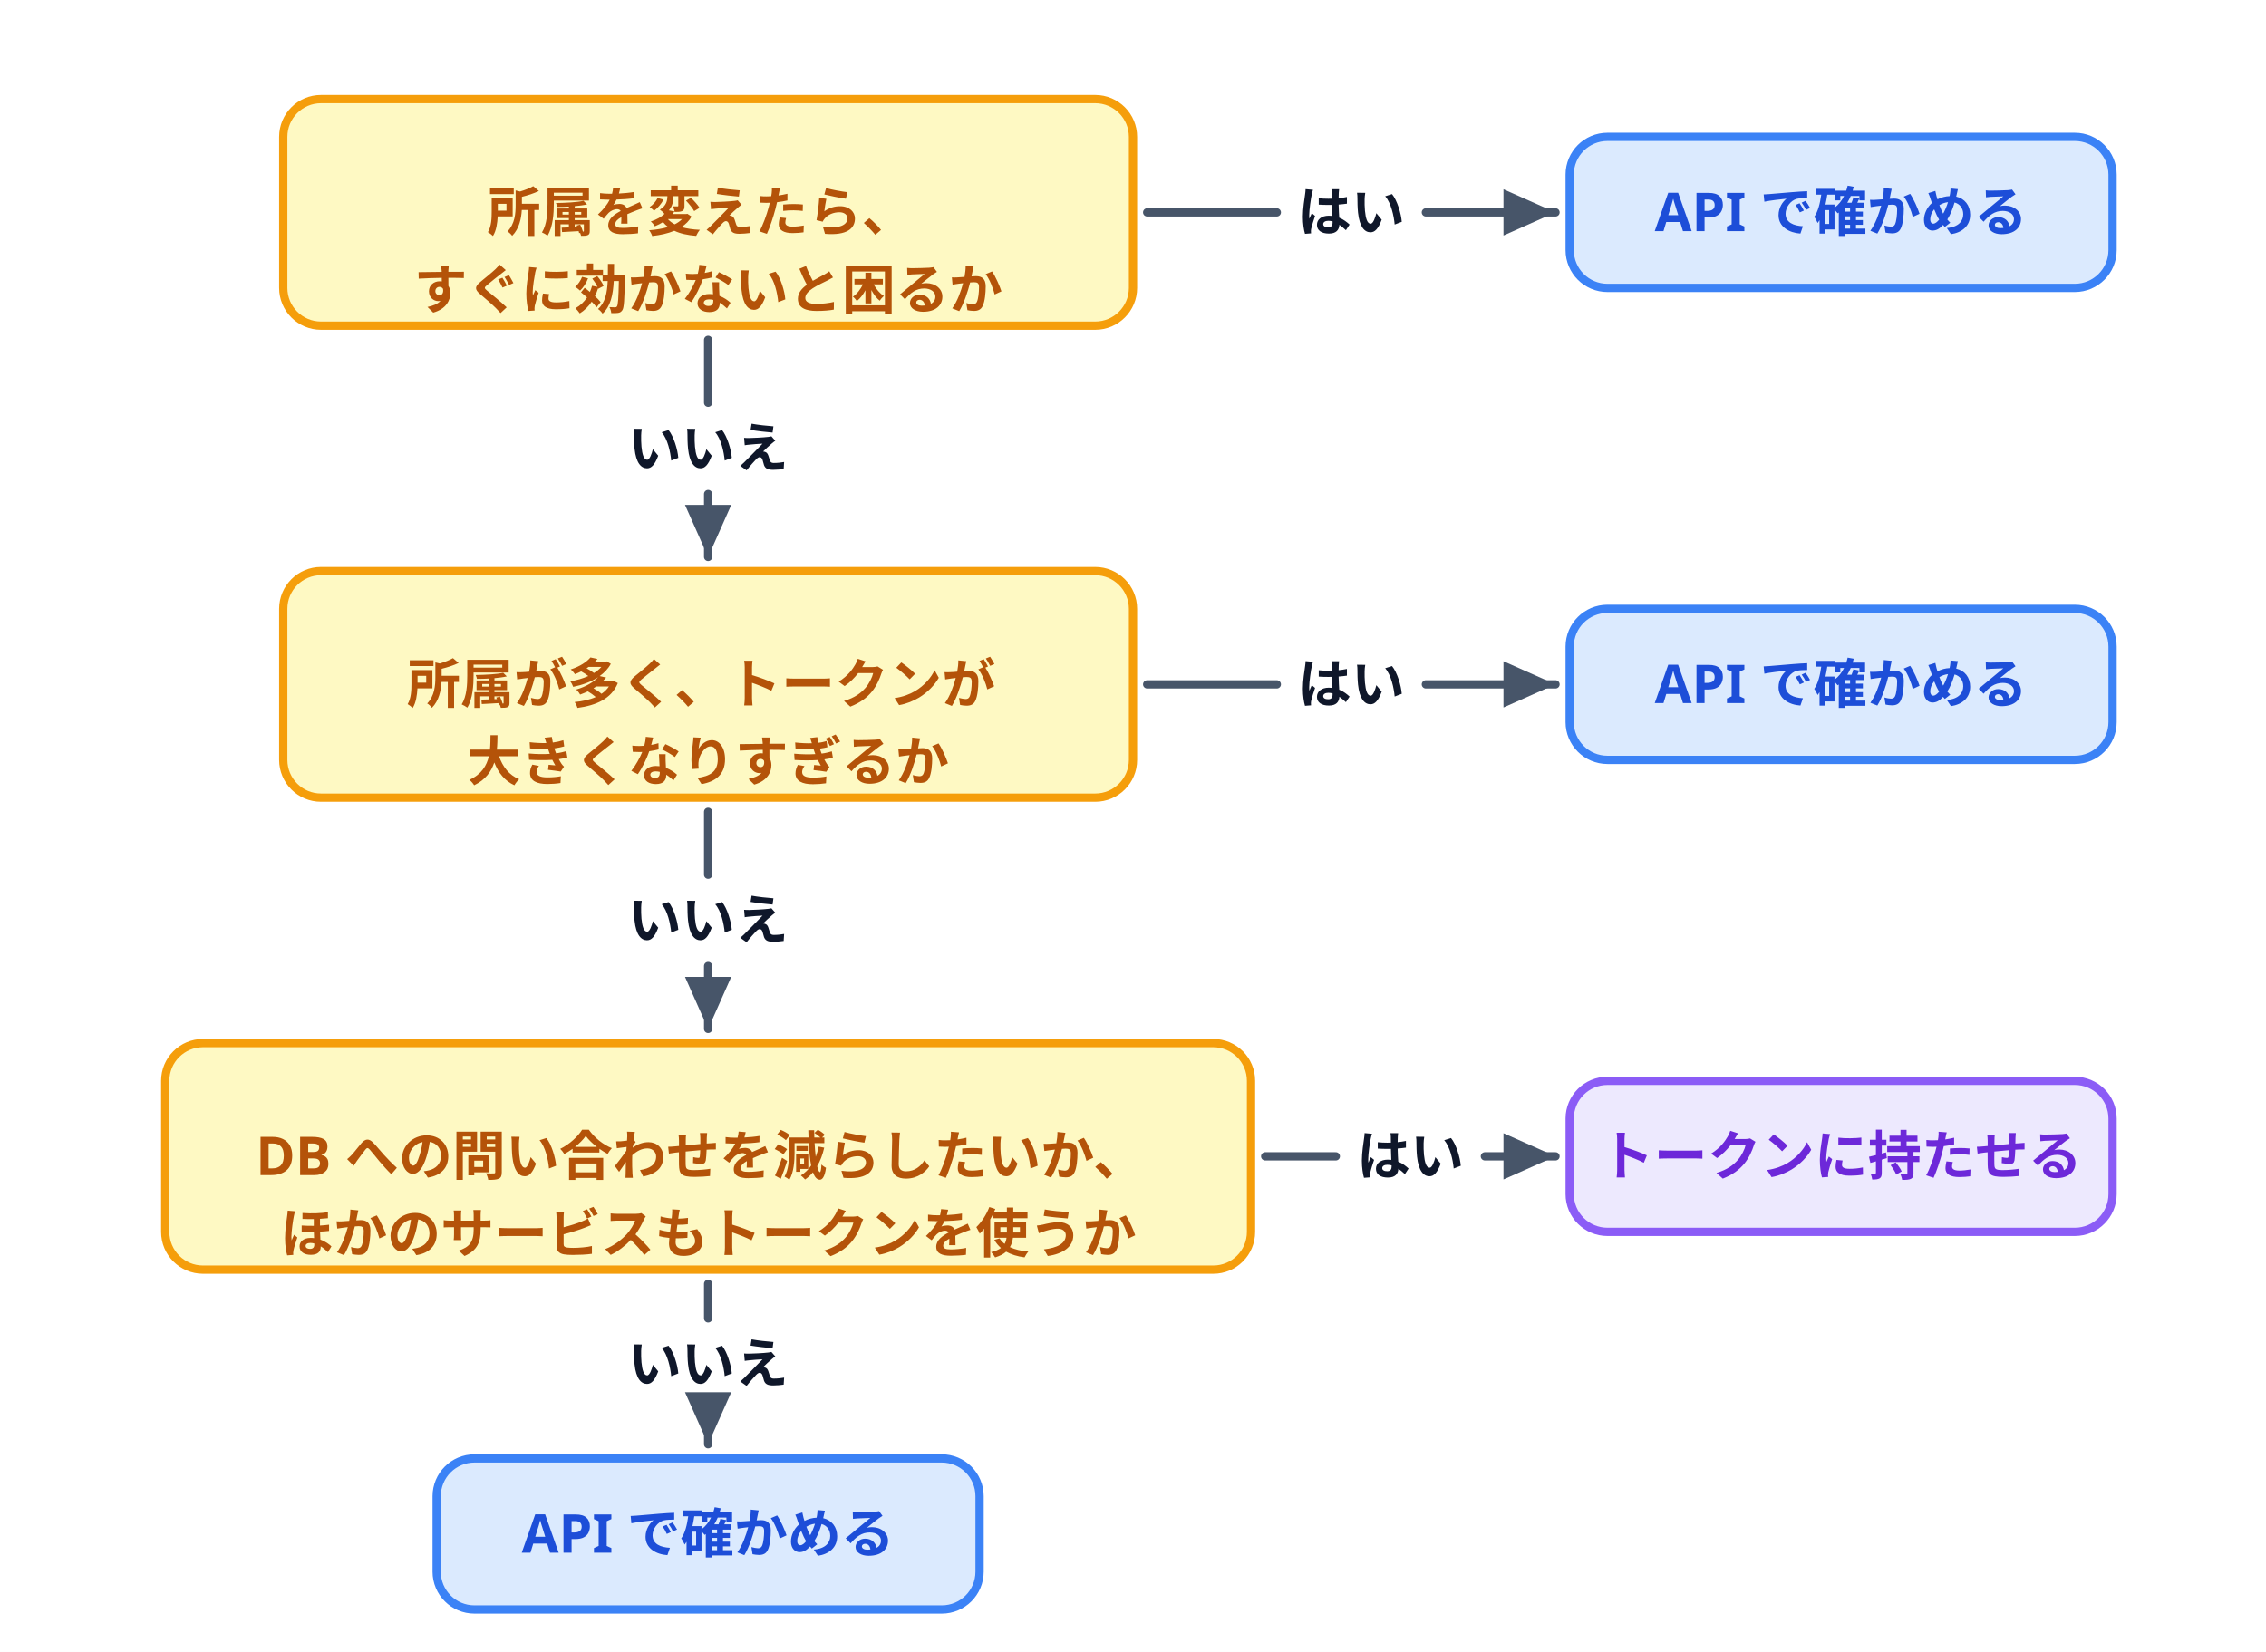
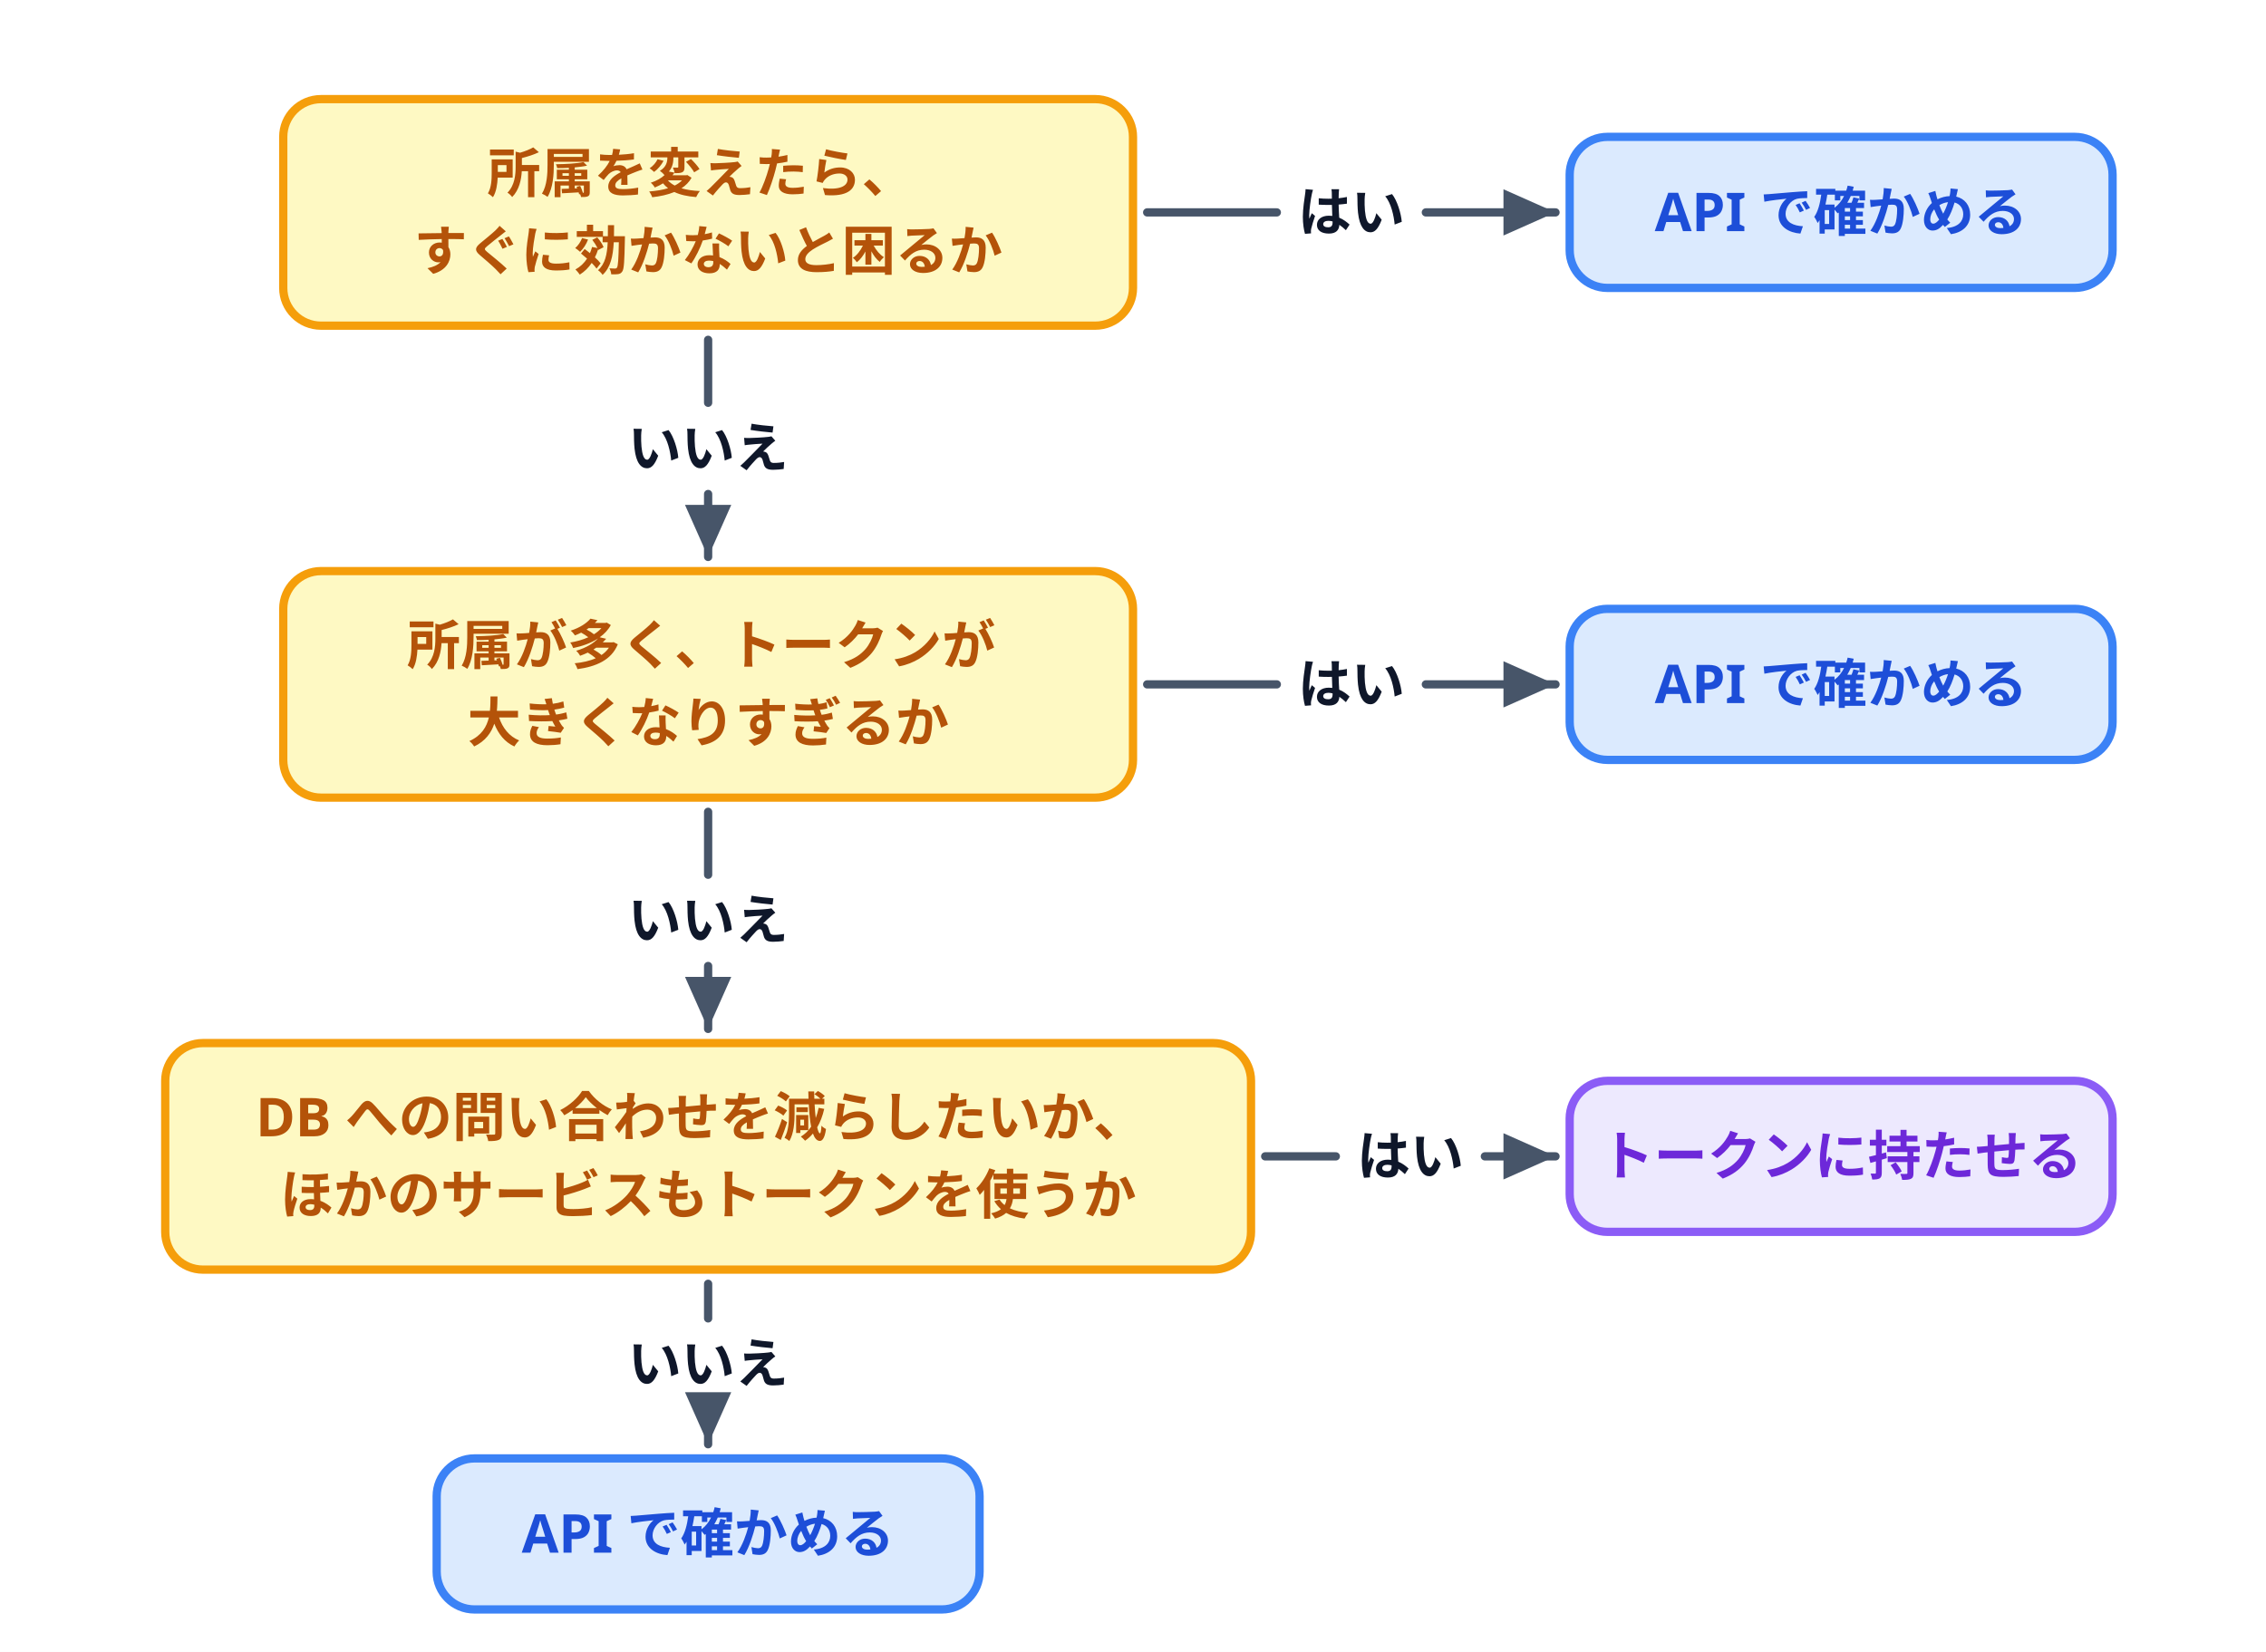
<svg xmlns="http://www.w3.org/2000/svg" width="960" height="700" viewBox="0 0 960 700" font-family="'Hiragino Sans','Noto Sans JP','Yu Gothic','Segoe UI',sans-serif">
  <defs>
    <marker id="aR" viewBox="0 0 10 10" refX="9" refY="5" markerWidth="7" markerHeight="7" orient="auto-start-reverse">
      <path d="M0 1 L9 5 L0 9 z" fill="#475569" />
    </marker>
    <marker id="aRsub" viewBox="0 0 10 10" refX="9" refY="5" markerWidth="7" markerHeight="7" orient="auto-start-reverse">
      <path d="M0 1 L9 5 L0 9 z" fill="#94a3b8" />
    </marker>
  </defs>
  <rect x="0" y="0" width="960" height="700" fill="#ffffff" />
  <rect x="120" y="42" width="360" height="96" rx="16" fill="#fef9c3" stroke="#f59e0b" stroke-width="3.5" />
-   <text x="300" y="97.933" text-anchor="middle" font-size="22.667" fill="#b45309" font-weight="600">
+   <text x="300" y="81.5" text-anchor="middle" font-size="22.667" fill="#b45309" font-weight="600">
    <tspan x="300" dy="0">所属を変えたら、</tspan>
    <tspan x="300" dy="32.867">すぐに効かないと困るか</tspan>
  </text>
  <rect x="120" y="242" width="360" height="96" rx="16" fill="#fef9c3" stroke="#f59e0b" stroke-width="3.5" />
-   <text x="300" y="297.933" text-anchor="middle" font-size="22.667" fill="#b45309" font-weight="600">
+   <text x="300" y="281.5" text-anchor="middle" font-size="22.667" fill="#b45309" font-weight="600">
    <tspan x="300" dy="0">所属が多く、トークンが</tspan>
    <tspan x="300" dy="32.867">大きくなりすぎるか</tspan>
  </text>
  <rect x="70" y="442" width="460" height="96" rx="16" fill="#fef9c3" stroke="#f59e0b" stroke-width="3.5" />
-   <text x="300" y="497.933" text-anchor="middle" font-size="22.667" fill="#b45309" font-weight="600">
+   <text x="300" y="481.5" text-anchor="middle" font-size="22.667" fill="#b45309" font-weight="600">
    <tspan x="300" dy="0">DB への問い合わせを減らしたいか、</tspan>
    <tspan x="300" dy="32.867">ほかのサービスもトークンを使うか</tspan>
  </text>
  <rect x="665" y="58" width="230" height="64" rx="16" fill="#dbeafe" stroke="#3b82f6" stroke-width="3.5" />
  <text x="780" y="97.933" text-anchor="middle" font-size="22.667" fill="#1d4ed8" font-weight="600">API で確かめる</text>
  <rect x="665" y="258" width="230" height="64" rx="16" fill="#dbeafe" stroke="#3b82f6" stroke-width="3.5" />
  <text x="780" y="297.933" text-anchor="middle" font-size="22.667" fill="#1d4ed8" font-weight="600">API で確かめる</text>
  <rect x="665" y="458" width="230" height="64" rx="16" fill="#ede9fe" stroke="#8b5cf6" stroke-width="3.5" />
  <text x="780" y="497.933" text-anchor="middle" font-size="22.667" fill="#6d28d9" font-weight="600">トークンに持たせる</text>
  <rect x="185" y="618" width="230" height="64" rx="16" fill="#dbeafe" stroke="#3b82f6" stroke-width="3.5" />
  <text x="300" y="657.933" text-anchor="middle" font-size="22.667" fill="#1d4ed8" font-weight="600">API で確かめる</text>
  <path d="M486.00 90.00 L540.93 90.00" fill="none" stroke="#475569" stroke-width="3.5" stroke-linecap="round" stroke-linejoin="round" />
  <path d="M604.07 90.00 L659.00 90.00" fill="none" stroke="#475569" stroke-width="3.5" stroke-linecap="round" stroke-linejoin="round" marker-end="url(#aR)" />
  <text x="572.5" y="97.933" text-anchor="middle" font-size="22.667" fill="#0f172a" font-weight="600">はい</text>
  <path d="M300.00 144.00 L300.00 170.67" fill="none" stroke="#475569" stroke-width="3.5" stroke-linecap="round" stroke-linejoin="round" />
  <path d="M300.00 209.33 L300.00 236.00" fill="none" stroke="#475569" stroke-width="3.5" stroke-linecap="round" stroke-linejoin="round" marker-end="url(#aR)" />
  <text x="300" y="197.933" text-anchor="middle" font-size="22.667" fill="#0f172a" font-weight="600">いいえ</text>
  <path d="M486.00 290.00 L540.93 290.00" fill="none" stroke="#475569" stroke-width="3.5" stroke-linecap="round" stroke-linejoin="round" />
  <path d="M604.07 290.00 L659.00 290.00" fill="none" stroke="#475569" stroke-width="3.5" stroke-linecap="round" stroke-linejoin="round" marker-end="url(#aR)" />
  <text x="572.5" y="297.933" text-anchor="middle" font-size="22.667" fill="#0f172a" font-weight="600">はい</text>
  <path d="M300.00 344.00 L300.00 370.67" fill="none" stroke="#475569" stroke-width="3.5" stroke-linecap="round" stroke-linejoin="round" />
  <path d="M300.00 409.33 L300.00 436.00" fill="none" stroke="#475569" stroke-width="3.5" stroke-linecap="round" stroke-linejoin="round" marker-end="url(#aR)" />
  <text x="300" y="397.933" text-anchor="middle" font-size="22.667" fill="#0f172a" font-weight="600">いいえ</text>
  <path d="M536.00 490.00 L565.93 490.00" fill="none" stroke="#475569" stroke-width="3.5" stroke-linecap="round" stroke-linejoin="round" />
  <path d="M629.07 490.00 L659.00 490.00" fill="none" stroke="#475569" stroke-width="3.5" stroke-linecap="round" stroke-linejoin="round" marker-end="url(#aR)" />
  <text x="597.5" y="497.933" text-anchor="middle" font-size="22.667" fill="#0f172a" font-weight="600">はい</text>
  <path d="M300.00 544.00 L300.00 558.67" fill="none" stroke="#475569" stroke-width="3.5" stroke-linecap="round" stroke-linejoin="round" />
  <path d="M300.00 597.33 L300.00 612.00" fill="none" stroke="#475569" stroke-width="3.5" stroke-linecap="round" stroke-linejoin="round" marker-end="url(#aR)" />
  <text x="300" y="585.933" text-anchor="middle" font-size="22.667" fill="#0f172a" font-weight="600">いいえ</text>
</svg>
